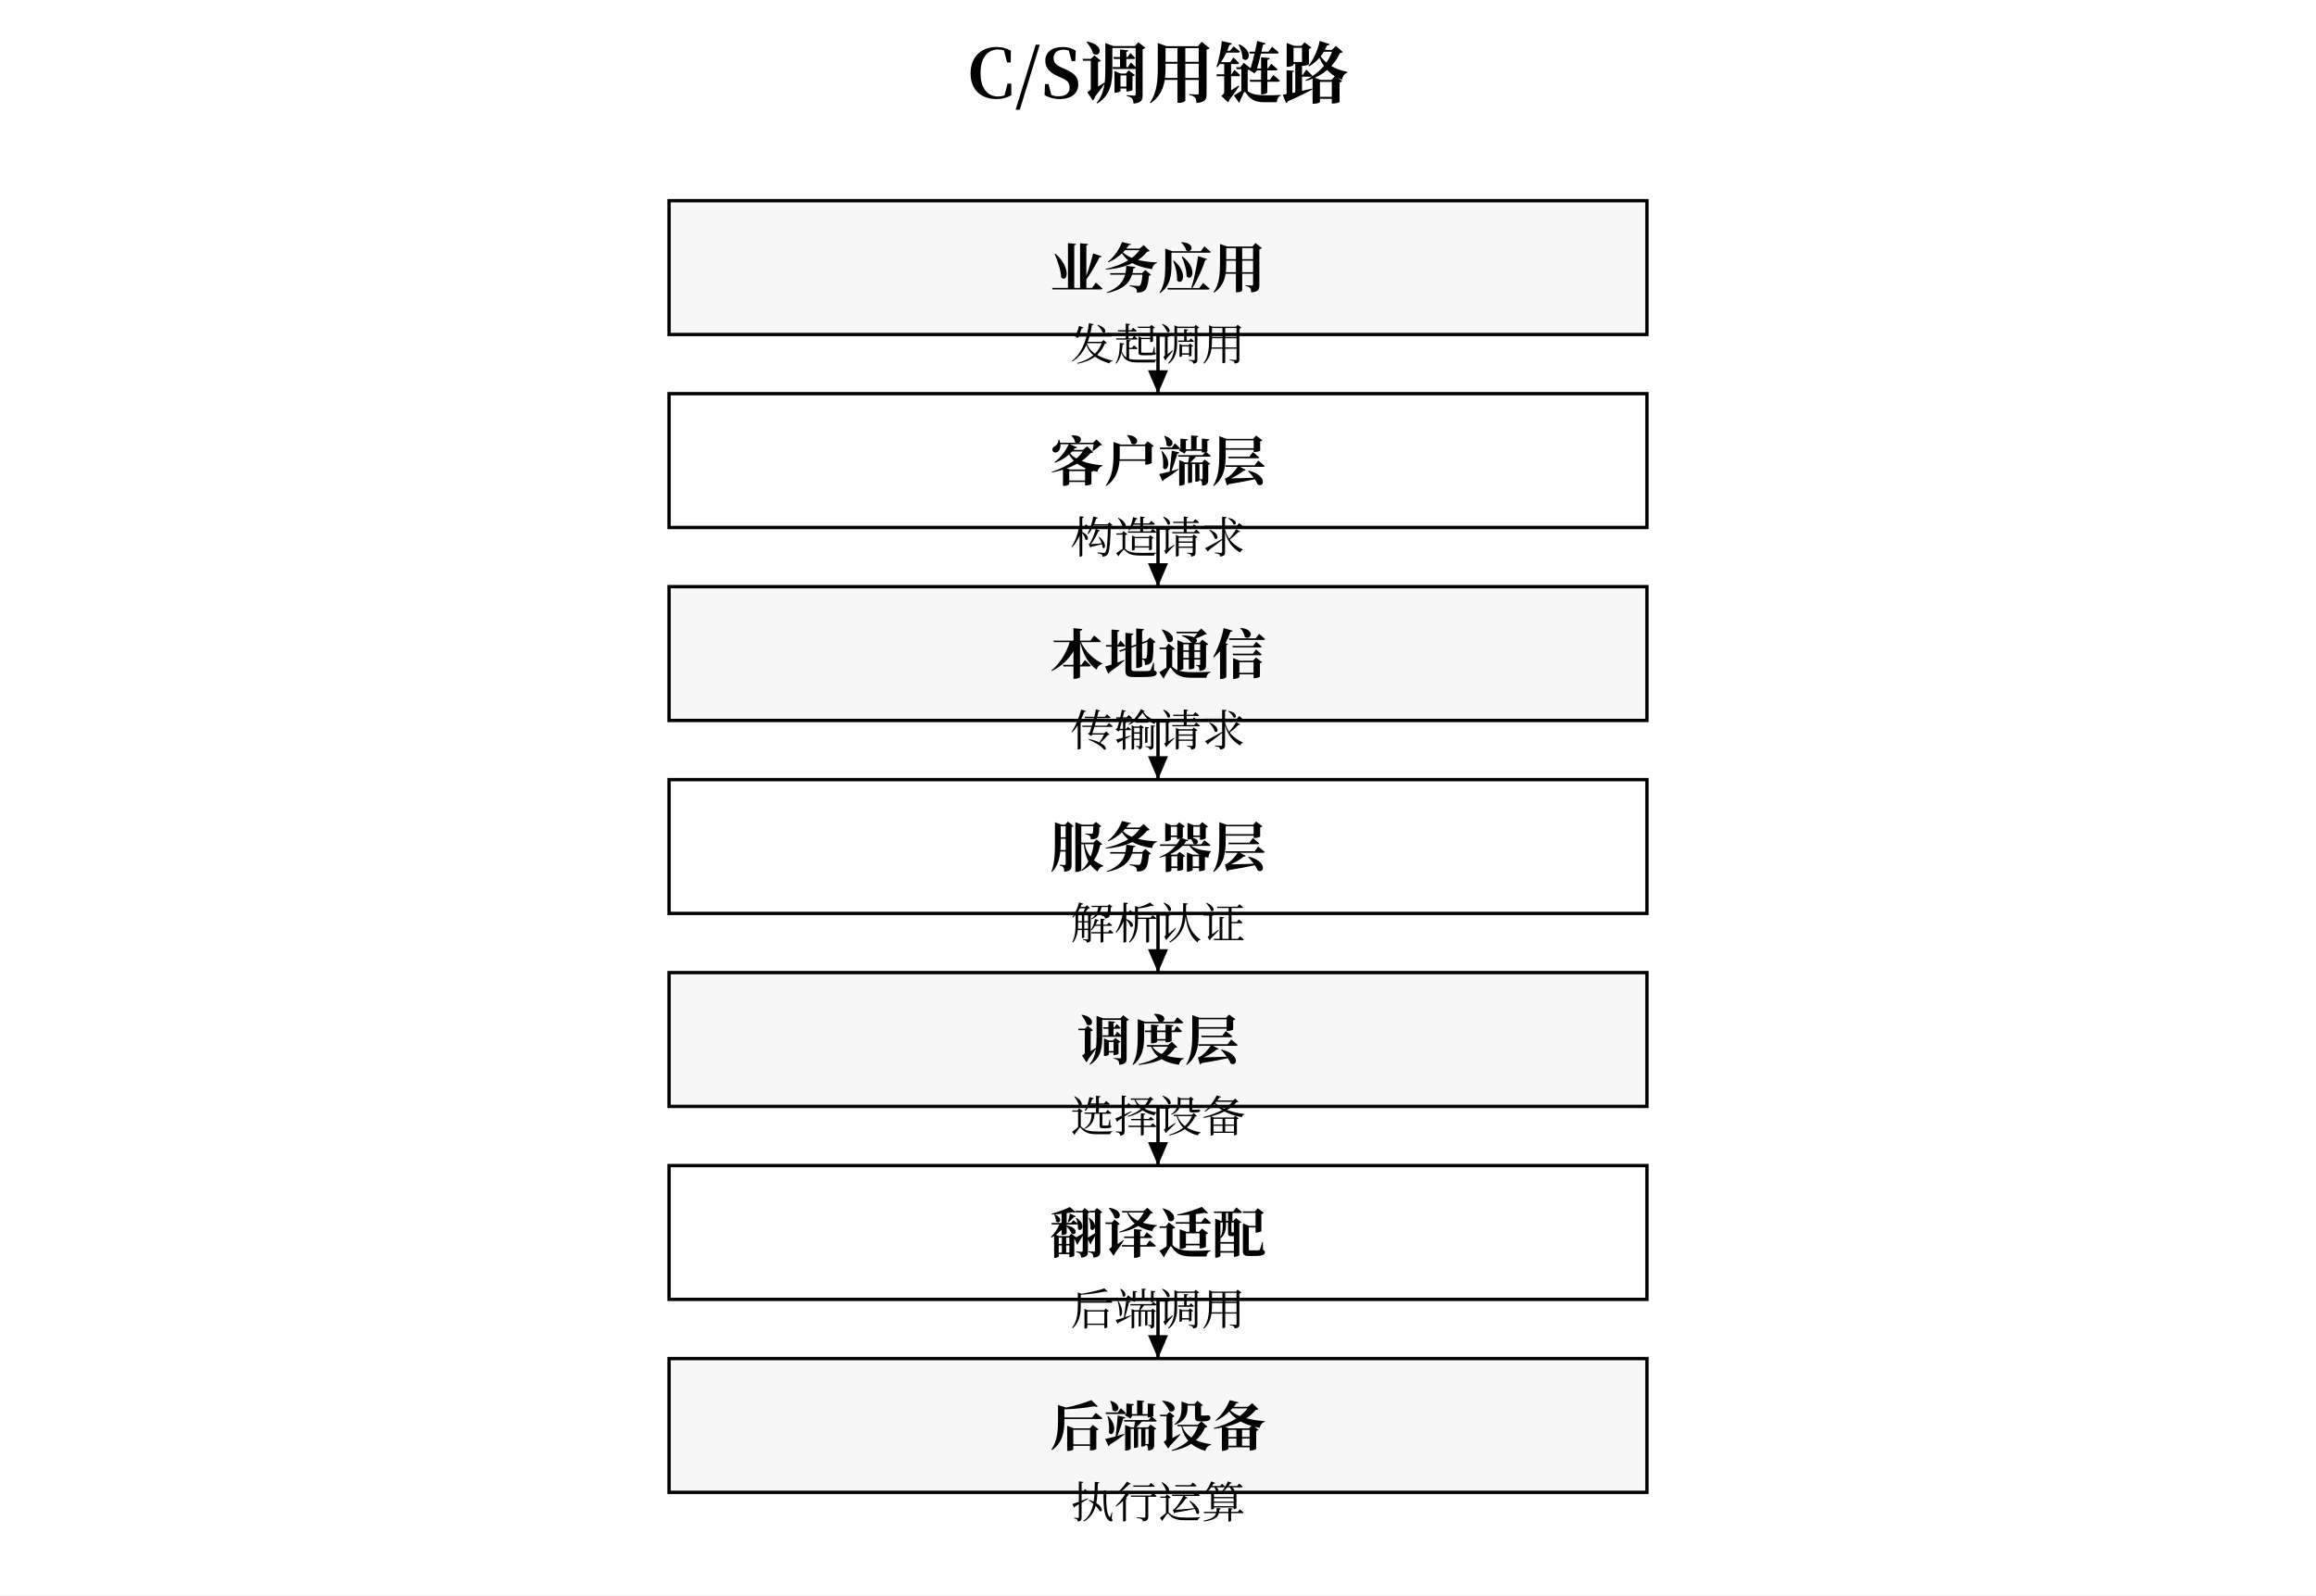
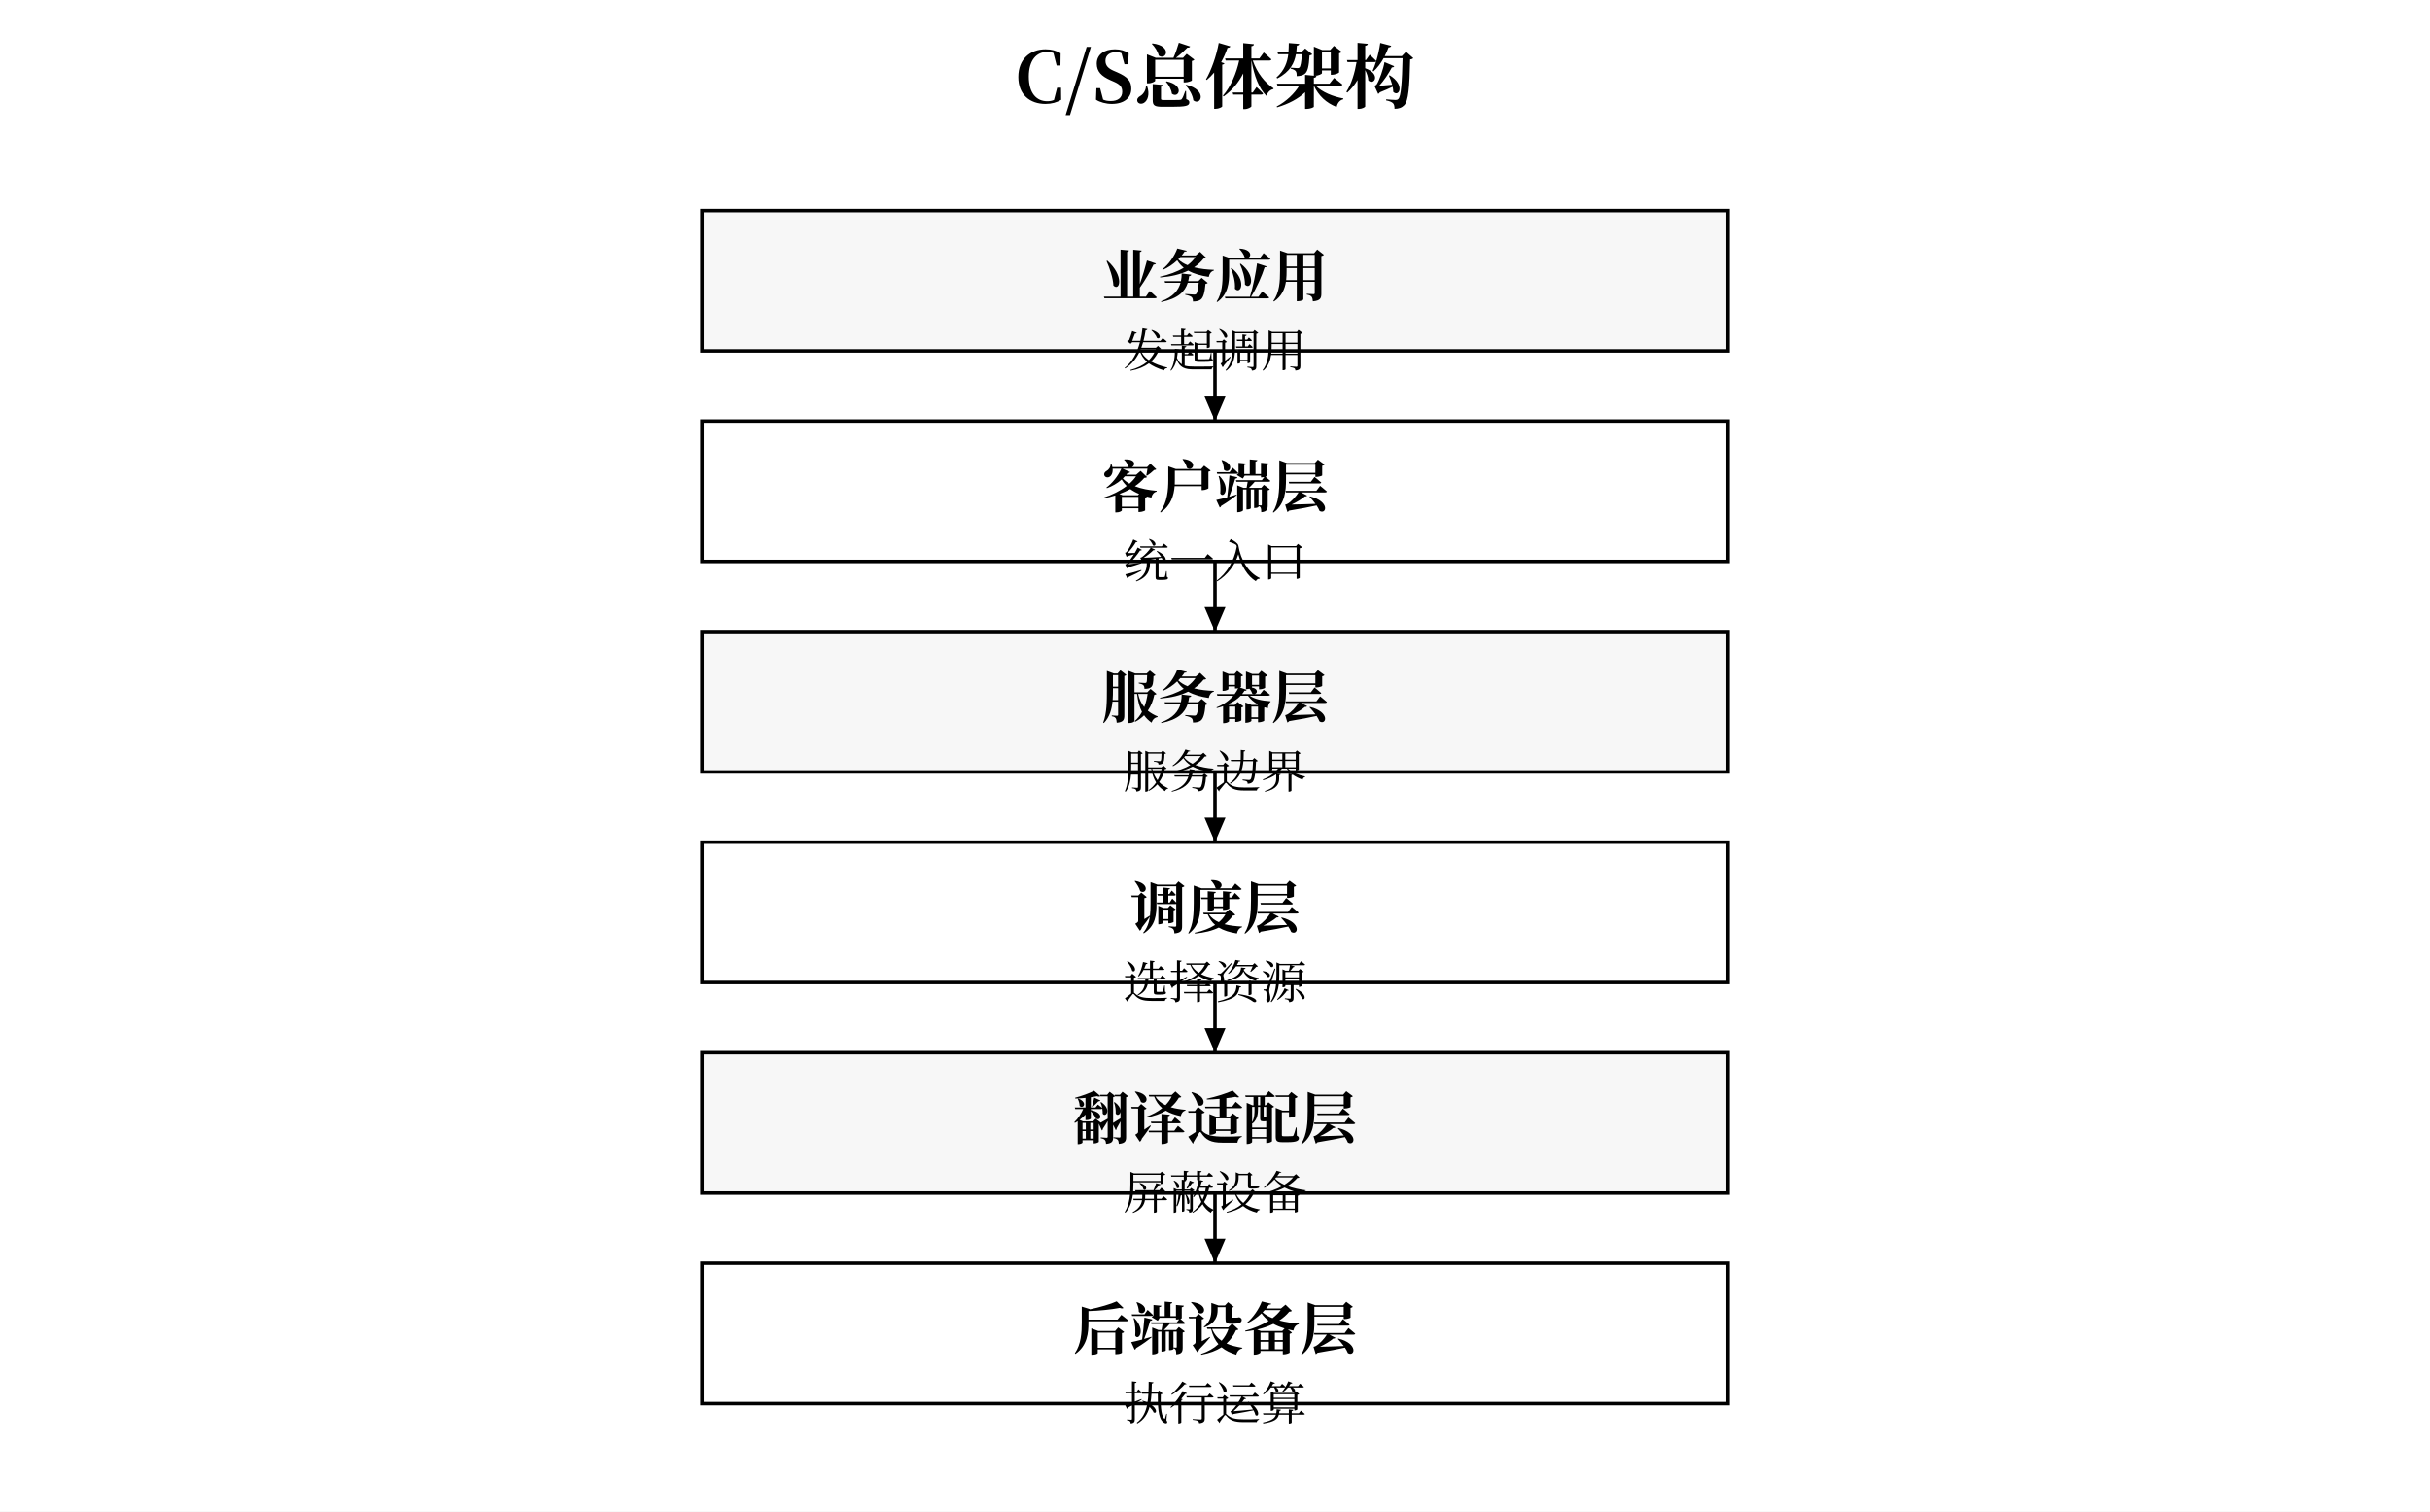
- <svg xmlns="http://www.w3.org/2000/svg" width="900" height="620" viewBox="0 0 900 620">
+ <svg xmlns="http://www.w3.org/2000/svg" width="900" height="560" viewBox="0 0 900 560">
  <defs>
    <marker id="arrow" markerWidth="8" markerHeight="8" refX="7" refY="3" orient="auto" markerUnits="strokeWidth">
      <path d="M0,0 L0,6 L7,3 z" fill="#000000" />
    </marker>
  </defs>
-   <rect x="0" y="0" width="900" height="620" fill="#ffffff" />
-   <text x="450.0" y="38" font-family="SimSun, Songti SC, Noto Serif CJK SC, Microsoft YaHei, Arial, sans-serif" font-size="26" font-weight="bold" text-anchor="middle" fill="#000000">C/S调用链路</text>
+   <rect x="0" y="0" width="900" height="560" fill="#ffffff" />
+   <text x="450.0" y="38" font-family="SimSun, Songti SC, Noto Serif CJK SC, Microsoft YaHei, Arial, sans-serif" font-size="26" font-weight="bold" text-anchor="middle" fill="#000000">C/S总体架构</text>
  <rect x="260" y="78" width="380" height="52" fill="#f7f7f7" stroke="#000000" stroke-width="1.3" />
-   <text x="450.0" y="112" font-family="SimSun, Songti SC, Noto Serif CJK SC, Microsoft YaHei, Arial, sans-serif" font-size="21" font-weight="bold" text-anchor="middle" fill="#000000">业务应用</text>
-   <text x="450.0" y="140" font-family="SimSun, Songti SC, Noto Serif CJK SC, Microsoft YaHei, Arial, sans-serif" font-size="17" font-weight="normal" text-anchor="middle" fill="#000000">发起调用</text>
-   <line x1="450.0" y1="130" x2="450.0" y2="153" stroke="#000000" stroke-width="1.3" marker-end="url(#arrow)" />
-   <rect x="260" y="153" width="380" height="52" fill="#ffffff" stroke="#000000" stroke-width="1.3" />
-   <text x="450.0" y="187" font-family="SimSun, Songti SC, Noto Serif CJK SC, Microsoft YaHei, Arial, sans-serif" font-size="21" font-weight="bold" text-anchor="middle" fill="#000000">客户端层</text>
-   <text x="450.0" y="215" font-family="SimSun, Songti SC, Noto Serif CJK SC, Microsoft YaHei, Arial, sans-serif" font-size="17" font-weight="normal" text-anchor="middle" fill="#000000">构造请求</text>
-   <line x1="450.0" y1="205" x2="450.0" y2="228" stroke="#000000" stroke-width="1.3" marker-end="url(#arrow)" />
-   <rect x="260" y="228" width="380" height="52" fill="#f7f7f7" stroke="#000000" stroke-width="1.3" />
-   <text x="450.0" y="262" font-family="SimSun, Songti SC, Noto Serif CJK SC, Microsoft YaHei, Arial, sans-serif" font-size="21" font-weight="bold" text-anchor="middle" fill="#000000">本地通信</text>
-   <text x="450.0" y="290" font-family="SimSun, Songti SC, Noto Serif CJK SC, Microsoft YaHei, Arial, sans-serif" font-size="17" font-weight="normal" text-anchor="middle" fill="#000000">传输请求</text>
-   <line x1="450.0" y1="280" x2="450.0" y2="303" stroke="#000000" stroke-width="1.3" marker-end="url(#arrow)" />
-   <rect x="260" y="303" width="380" height="52" fill="#ffffff" stroke="#000000" stroke-width="1.3" />
-   <text x="450.0" y="337" font-family="SimSun, Songti SC, Noto Serif CJK SC, Microsoft YaHei, Arial, sans-serif" font-size="21" font-weight="bold" text-anchor="middle" fill="#000000">服务器层</text>
-   <text x="450.0" y="365" font-family="SimSun, Songti SC, Noto Serif CJK SC, Microsoft YaHei, Arial, sans-serif" font-size="17" font-weight="normal" text-anchor="middle" fill="#000000">解析认证</text>
-   <line x1="450.0" y1="355" x2="450.0" y2="378" stroke="#000000" stroke-width="1.3" marker-end="url(#arrow)" />
-   <rect x="260" y="378" width="380" height="52" fill="#f7f7f7" stroke="#000000" stroke-width="1.3" />
-   <text x="450.0" y="412" font-family="SimSun, Songti SC, Noto Serif CJK SC, Microsoft YaHei, Arial, sans-serif" font-size="21" font-weight="bold" text-anchor="middle" fill="#000000">调度层</text>
-   <text x="450.0" y="440" font-family="SimSun, Songti SC, Noto Serif CJK SC, Microsoft YaHei, Arial, sans-serif" font-size="17" font-weight="normal" text-anchor="middle" fill="#000000">选择设备</text>
-   <line x1="450.0" y1="430" x2="450.0" y2="453" stroke="#000000" stroke-width="1.3" marker-end="url(#arrow)" />
-   <rect x="260" y="453" width="380" height="52" fill="#ffffff" stroke="#000000" stroke-width="1.3" />
-   <text x="450.0" y="487" font-family="SimSun, Songti SC, Noto Serif CJK SC, Microsoft YaHei, Arial, sans-serif" font-size="21" font-weight="bold" text-anchor="middle" fill="#000000">翻译适配</text>
-   <text x="450.0" y="515" font-family="SimSun, Songti SC, Noto Serif CJK SC, Microsoft YaHei, Arial, sans-serif" font-size="17" font-weight="normal" text-anchor="middle" fill="#000000">后端调用</text>
-   <line x1="450.0" y1="505" x2="450.0" y2="528" stroke="#000000" stroke-width="1.3" marker-end="url(#arrow)" />
-   <rect x="260" y="528" width="380" height="52" fill="#f7f7f7" stroke="#000000" stroke-width="1.3" />
-   <text x="450.0" y="562" font-family="SimSun, Songti SC, Noto Serif CJK SC, Microsoft YaHei, Arial, sans-serif" font-size="21" font-weight="bold" text-anchor="middle" fill="#000000">后端设备</text>
-   <text x="450.0" y="590" font-family="SimSun, Songti SC, Noto Serif CJK SC, Microsoft YaHei, Arial, sans-serif" font-size="17" font-weight="normal" text-anchor="middle" fill="#000000">执行运算</text>
+   <text x="450.0" y="110" font-family="SimSun, Songti SC, Noto Serif CJK SC, Microsoft YaHei, Arial, sans-serif" font-size="21" font-weight="bold" text-anchor="middle" fill="#000000">业务应用</text>
+   <text x="450.0" y="136" font-family="SimSun, Songti SC, Noto Serif CJK SC, Microsoft YaHei, Arial, sans-serif" font-size="17" font-weight="normal" text-anchor="middle" fill="#000000">发起调用</text>
+   <line x1="450.0" y1="130" x2="450.0" y2="156" stroke="#000000" stroke-width="1.3" marker-end="url(#arrow)" />
+   <rect x="260" y="156" width="380" height="52" fill="#ffffff" stroke="#000000" stroke-width="1.3" />
+   <text x="450.0" y="188" font-family="SimSun, Songti SC, Noto Serif CJK SC, Microsoft YaHei, Arial, sans-serif" font-size="21" font-weight="bold" text-anchor="middle" fill="#000000">客户端层</text>
+   <text x="450.0" y="214" font-family="SimSun, Songti SC, Noto Serif CJK SC, Microsoft YaHei, Arial, sans-serif" font-size="17" font-weight="normal" text-anchor="middle" fill="#000000">统一入口</text>
+   <line x1="450.0" y1="208" x2="450.0" y2="234" stroke="#000000" stroke-width="1.3" marker-end="url(#arrow)" />
+   <rect x="260" y="234" width="380" height="52" fill="#f7f7f7" stroke="#000000" stroke-width="1.3" />
+   <text x="450.0" y="266" font-family="SimSun, Songti SC, Noto Serif CJK SC, Microsoft YaHei, Arial, sans-serif" font-size="21" font-weight="bold" text-anchor="middle" fill="#000000">服务器层</text>
+   <text x="450.0" y="292" font-family="SimSun, Songti SC, Noto Serif CJK SC, Microsoft YaHei, Arial, sans-serif" font-size="17" font-weight="normal" text-anchor="middle" fill="#000000">服务边界</text>
+   <line x1="450.0" y1="286" x2="450.0" y2="312" stroke="#000000" stroke-width="1.3" marker-end="url(#arrow)" />
+   <rect x="260" y="312" width="380" height="52" fill="#ffffff" stroke="#000000" stroke-width="1.3" />
+   <text x="450.0" y="344" font-family="SimSun, Songti SC, Noto Serif CJK SC, Microsoft YaHei, Arial, sans-serif" font-size="21" font-weight="bold" text-anchor="middle" fill="#000000">调度层</text>
+   <text x="450.0" y="370" font-family="SimSun, Songti SC, Noto Serif CJK SC, Microsoft YaHei, Arial, sans-serif" font-size="17" font-weight="normal" text-anchor="middle" fill="#000000">选择资源</text>
+   <line x1="450.0" y1="364" x2="450.0" y2="390" stroke="#000000" stroke-width="1.3" marker-end="url(#arrow)" />
+   <rect x="260" y="390" width="380" height="52" fill="#f7f7f7" stroke="#000000" stroke-width="1.3" />
+   <text x="450.0" y="422" font-family="SimSun, Songti SC, Noto Serif CJK SC, Microsoft YaHei, Arial, sans-serif" font-size="21" font-weight="bold" text-anchor="middle" fill="#000000">翻译适配层</text>
+   <text x="450.0" y="448" font-family="SimSun, Songti SC, Noto Serif CJK SC, Microsoft YaHei, Arial, sans-serif" font-size="17" font-weight="normal" text-anchor="middle" fill="#000000">屏蔽设备</text>
+   <line x1="450.0" y1="442" x2="450.0" y2="468" stroke="#000000" stroke-width="1.3" marker-end="url(#arrow)" />
+   <rect x="260" y="468" width="380" height="52" fill="#ffffff" stroke="#000000" stroke-width="1.3" />
+   <text x="450.0" y="500" font-family="SimSun, Songti SC, Noto Serif CJK SC, Microsoft YaHei, Arial, sans-serif" font-size="21" font-weight="bold" text-anchor="middle" fill="#000000">后端设备层</text>
+   <text x="450.0" y="526" font-family="SimSun, Songti SC, Noto Serif CJK SC, Microsoft YaHei, Arial, sans-serif" font-size="17" font-weight="normal" text-anchor="middle" fill="#000000">执行运算</text>
</svg>
